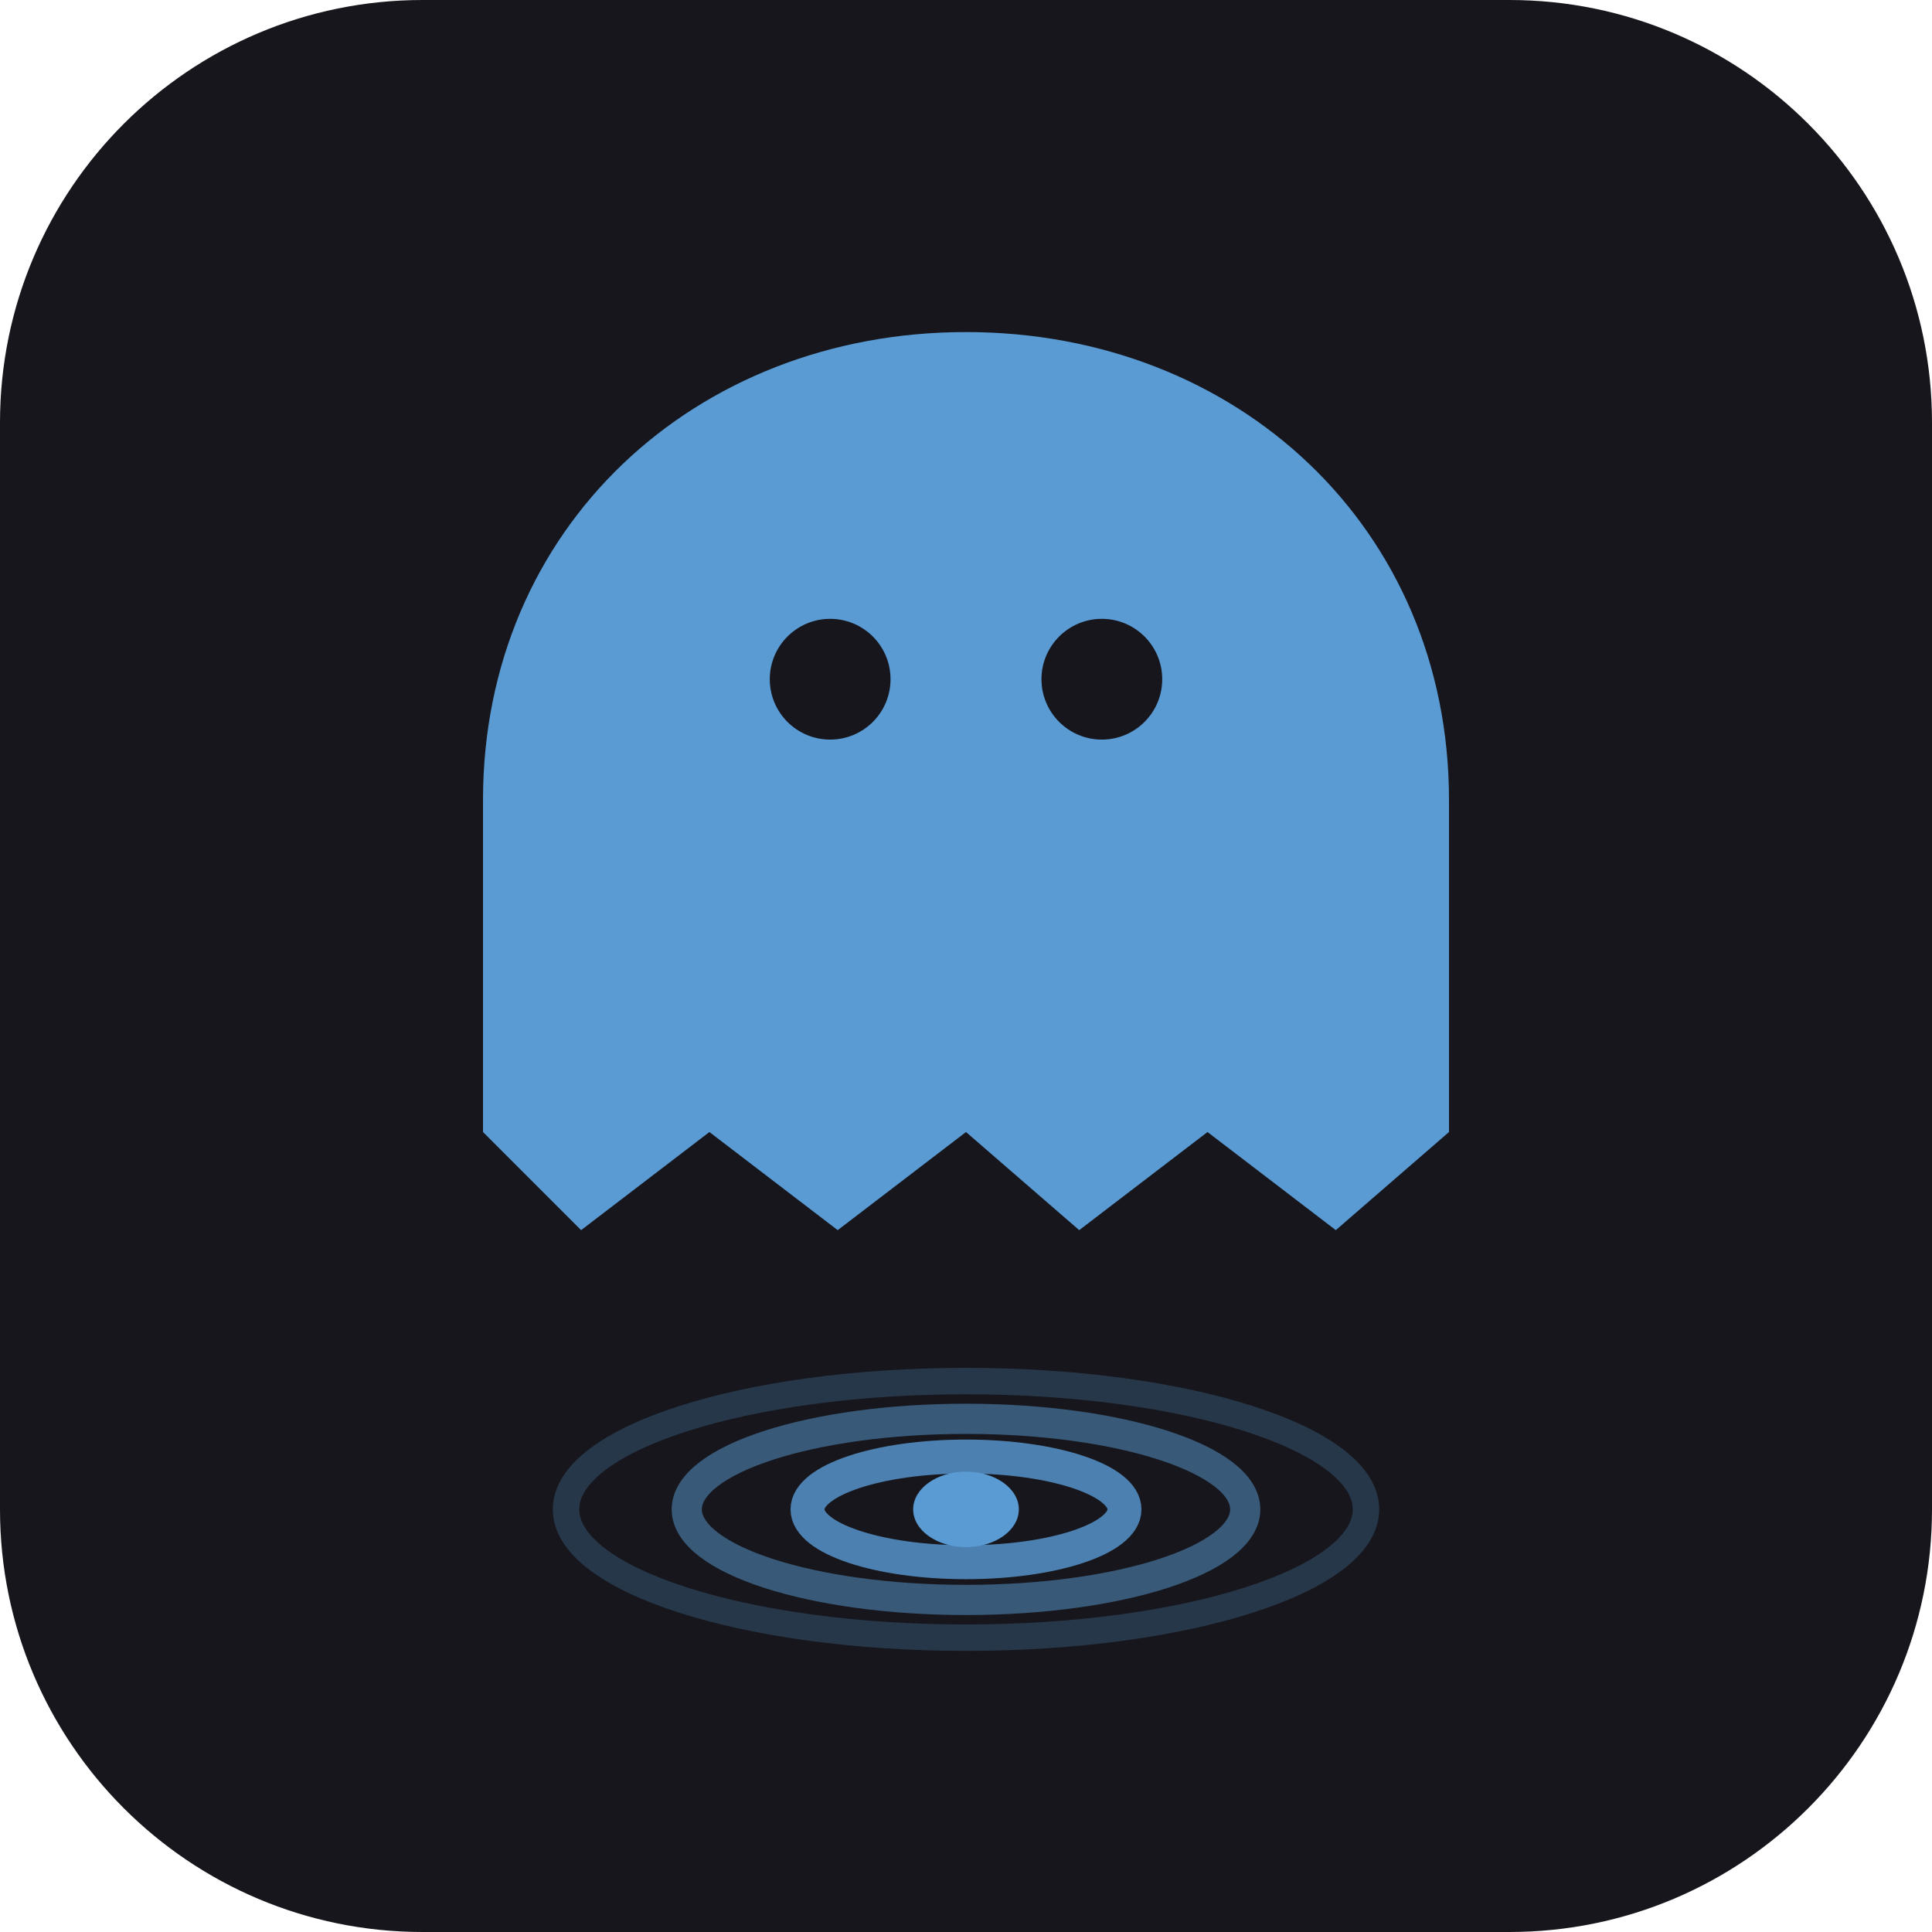
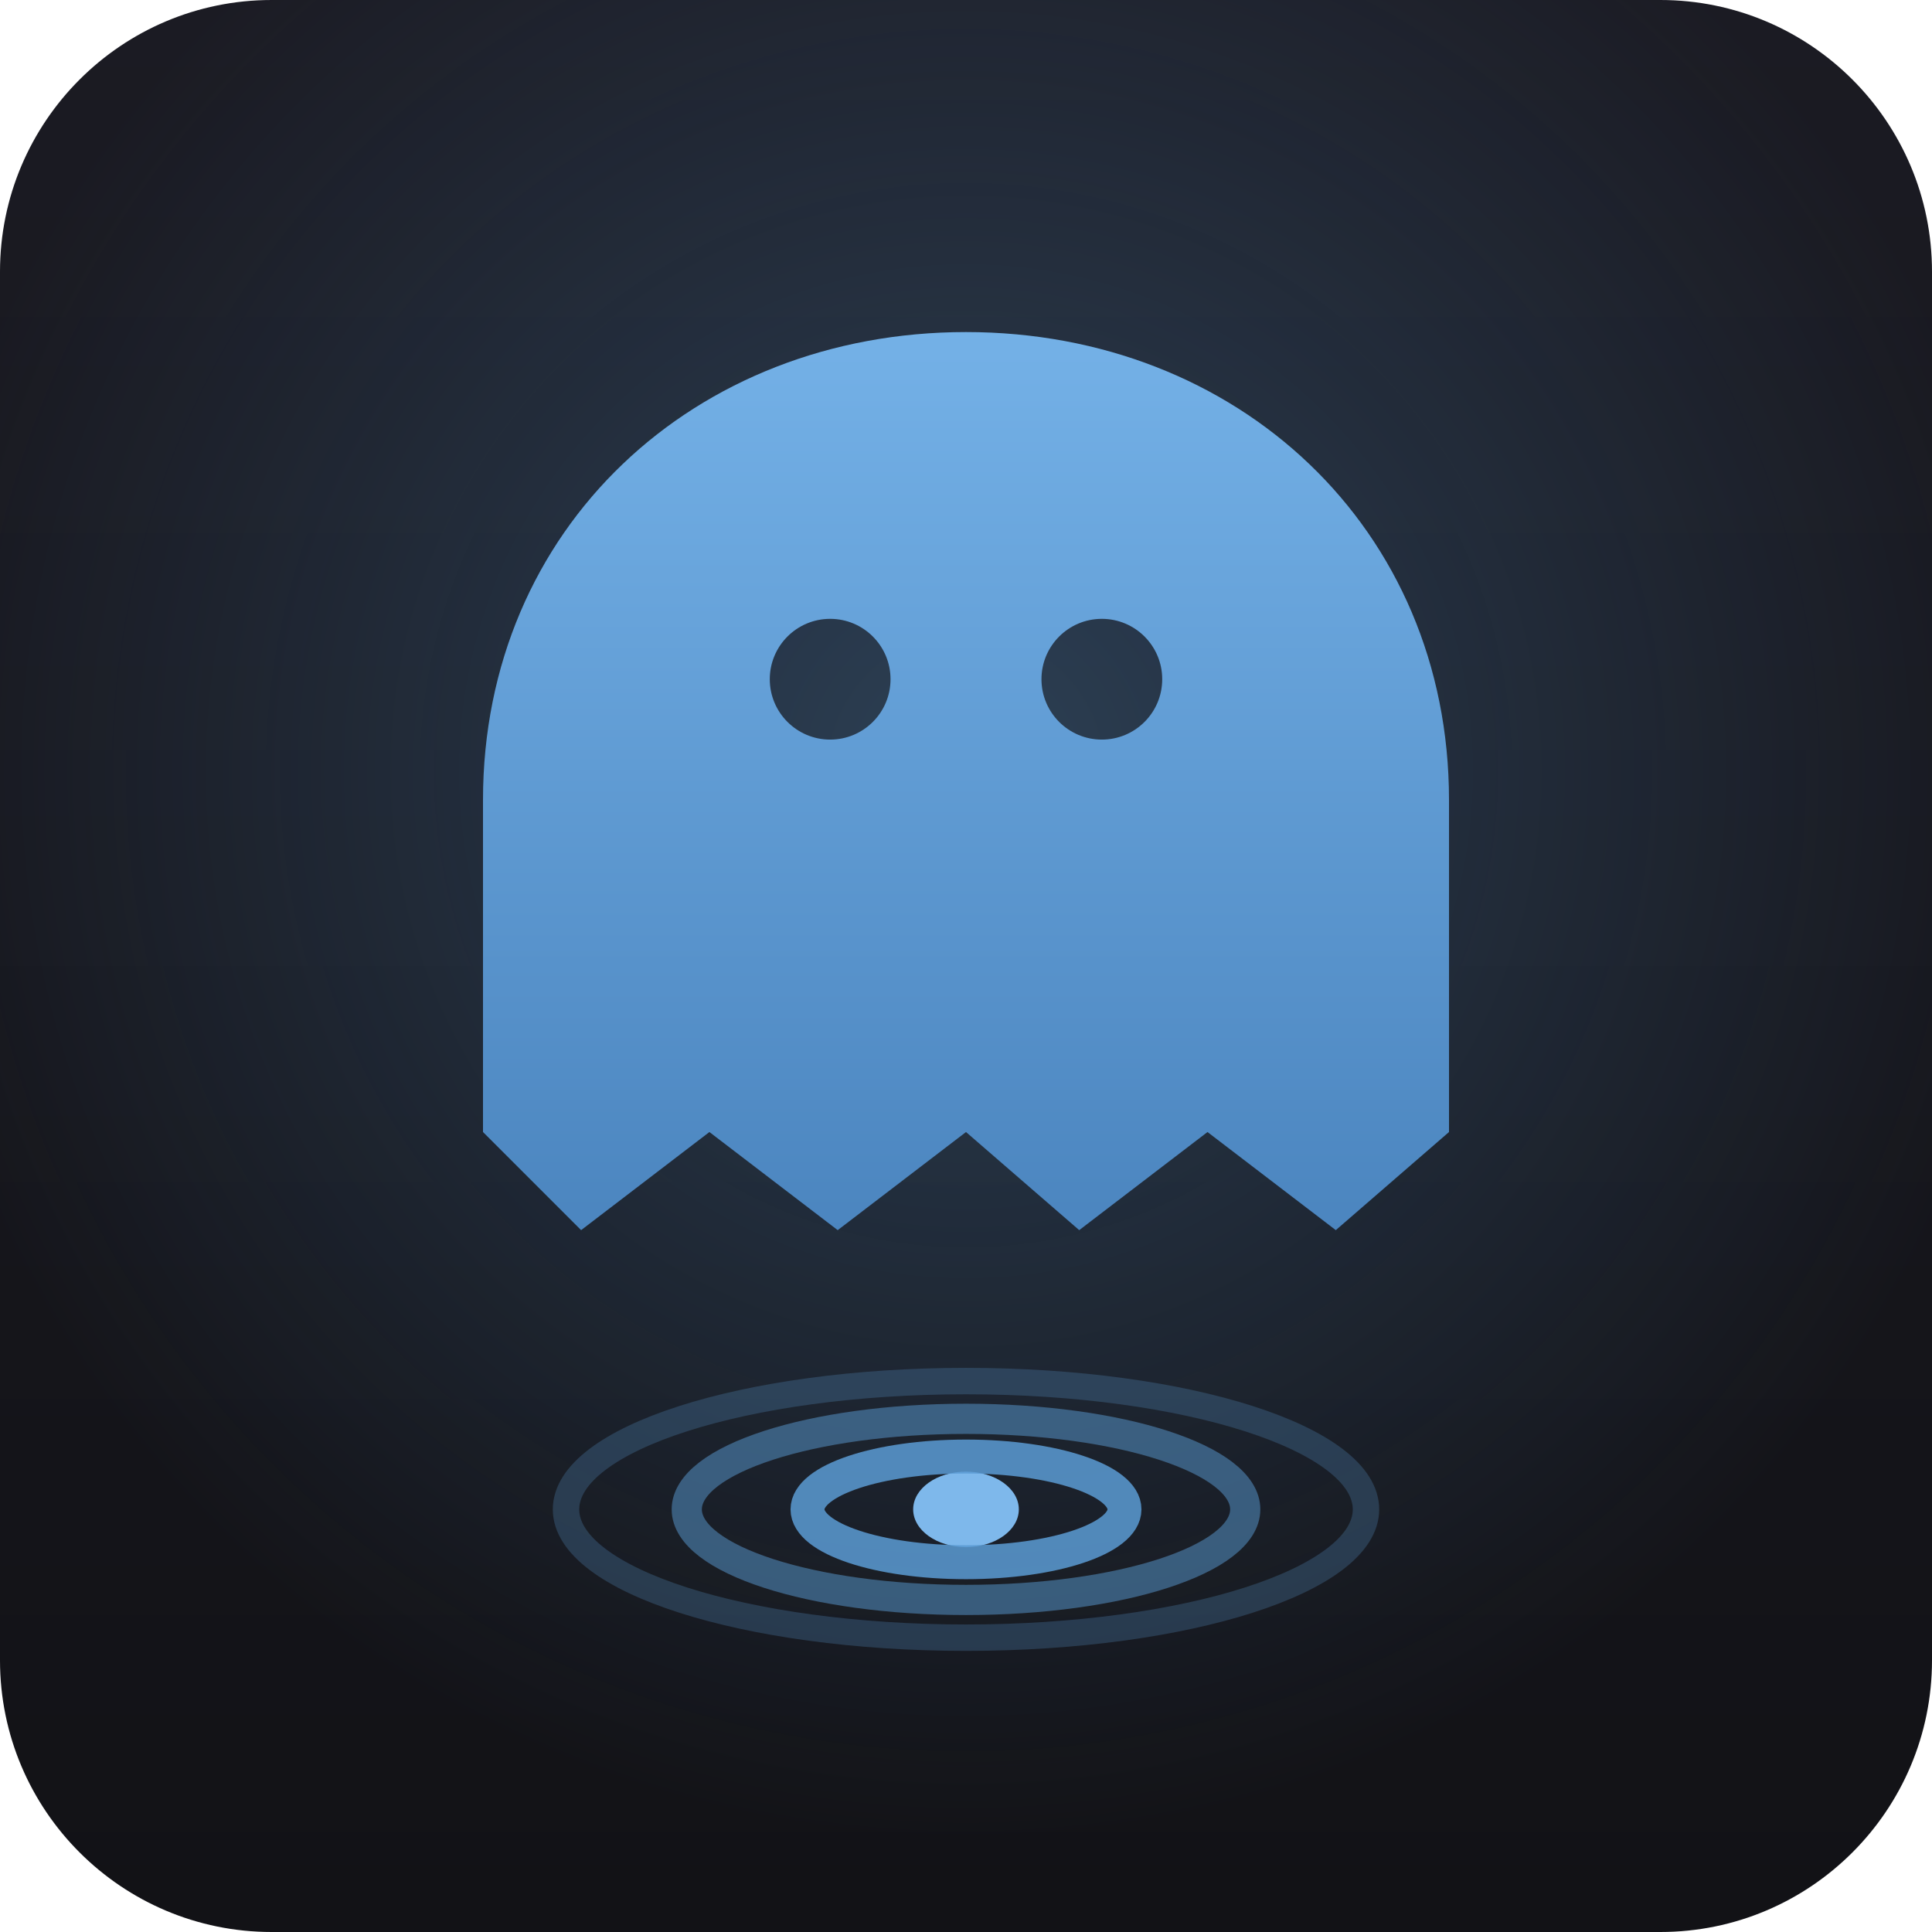
<svg xmlns="http://www.w3.org/2000/svg" viewBox="0 0 256 256" width="256" height="256">
-   <rect width="256" height="256" rx="56" fill="#16161C" />
-   <path fill="#5A9BD4" fill-rule="evenodd" d="M 64 106 C 64 70 92 44 128 44 C 164 44 192 70 192 106 L 192 150 L 177 163 L 160 150 L 143 163 L 128 150 L 111 163 L 94 150 L 77 163 L 64 150 Z M 102 90 a 8 8 0 1 0 16 0 a 8 8 0 1 0 -16 0 Z M 138 90 a 8 8 0 1 0 16 0 a 8 8 0 1 0 -16 0 Z" />
-   <ellipse cx="128" cy="200" rx="7" ry="5" fill="#5A9BD4" />
+   <defs>
+     <linearGradient id="ghostFill" x1="0" y1="0" x2="0" y2="1">
+       <stop offset="0" stop-color="#74B1E7" />
+       <stop offset="1" stop-color="#4B85BF" />
+     </linearGradient>
+     <linearGradient id="bgFill" x1="0" y1="0" x2="0" y2="1">
+       <stop offset="0" stop-color="#1B1B23" />
+       <stop offset="1" stop-color="#121216" />
+     </linearGradient>
+     <radialGradient id="glow" cx="0.5" cy="0.4" r="0.55">
+       <stop offset="0" stop-color="#5A9BD4" stop-opacity="0.30" />
+       <stop offset="1" stop-color="#5A9BD4" stop-opacity="0" />
+     </radialGradient>
+   </defs>
+   <rect width="256" height="256" rx="36" fill="url(#bgFill)" />
+   <rect width="256" height="256" rx="36" fill="url(#glow)" />
+   <path fill="url(#ghostFill)" fill-rule="evenodd" d="M 64 106 C 64 70 92 44 128 44 C 164 44 192 70 192 106 L 192 150 L 177 163 L 160 150 L 143 163 L 128 150 L 111 163 L 94 150 L 77 163 L 64 150 Z M 102 90 a 8 8 0 1 0 16 0 a 8 8 0 1 0 -16 0 Z M 138 90 a 8 8 0 1 0 16 0 a 8 8 0 1 0 -16 0 Z" />
+   <ellipse cx="128" cy="200" rx="7" ry="5" fill="#7EB8EB" />
  <g fill="none" stroke="#5A9BD4" stroke-linecap="round">
-     <ellipse cx="128" cy="200" rx="21" ry="7" stroke-width="4.5" opacity="0.8" />
+     <ellipse cx="128" cy="200" rx="21" ry="7" stroke-width="4.5" opacity="0.85" />
    <ellipse cx="128" cy="200" rx="37" ry="12" stroke-width="4" opacity="0.5" />
    <ellipse cx="128" cy="200" rx="53" ry="17" stroke-width="3.5" opacity="0.25" />
  </g>
</svg>
